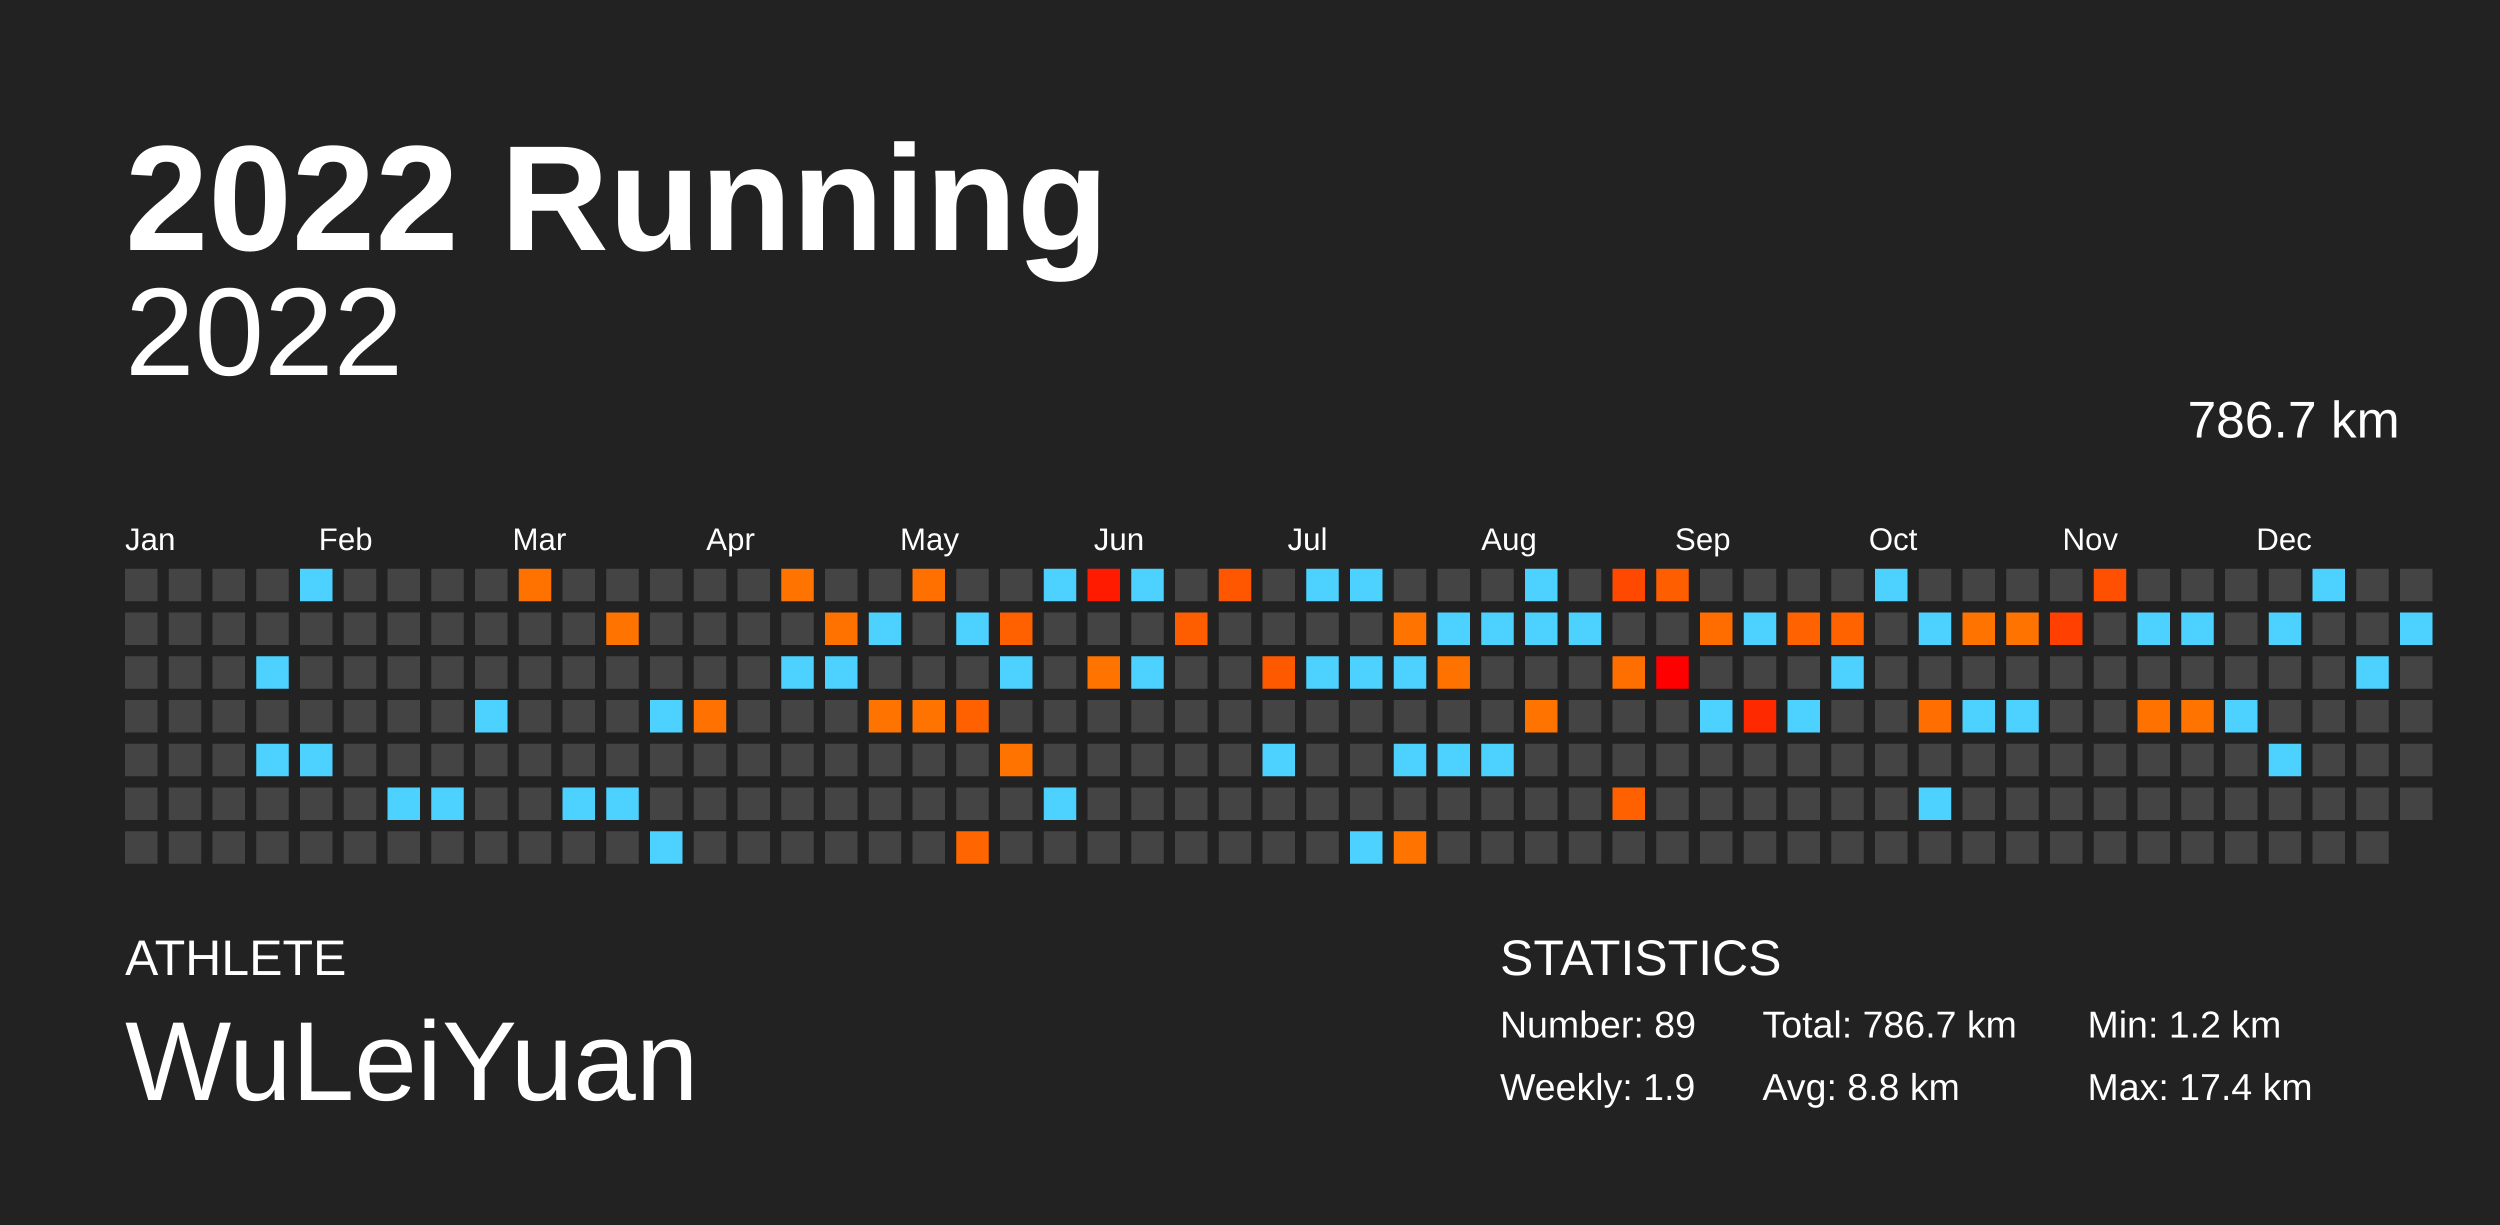
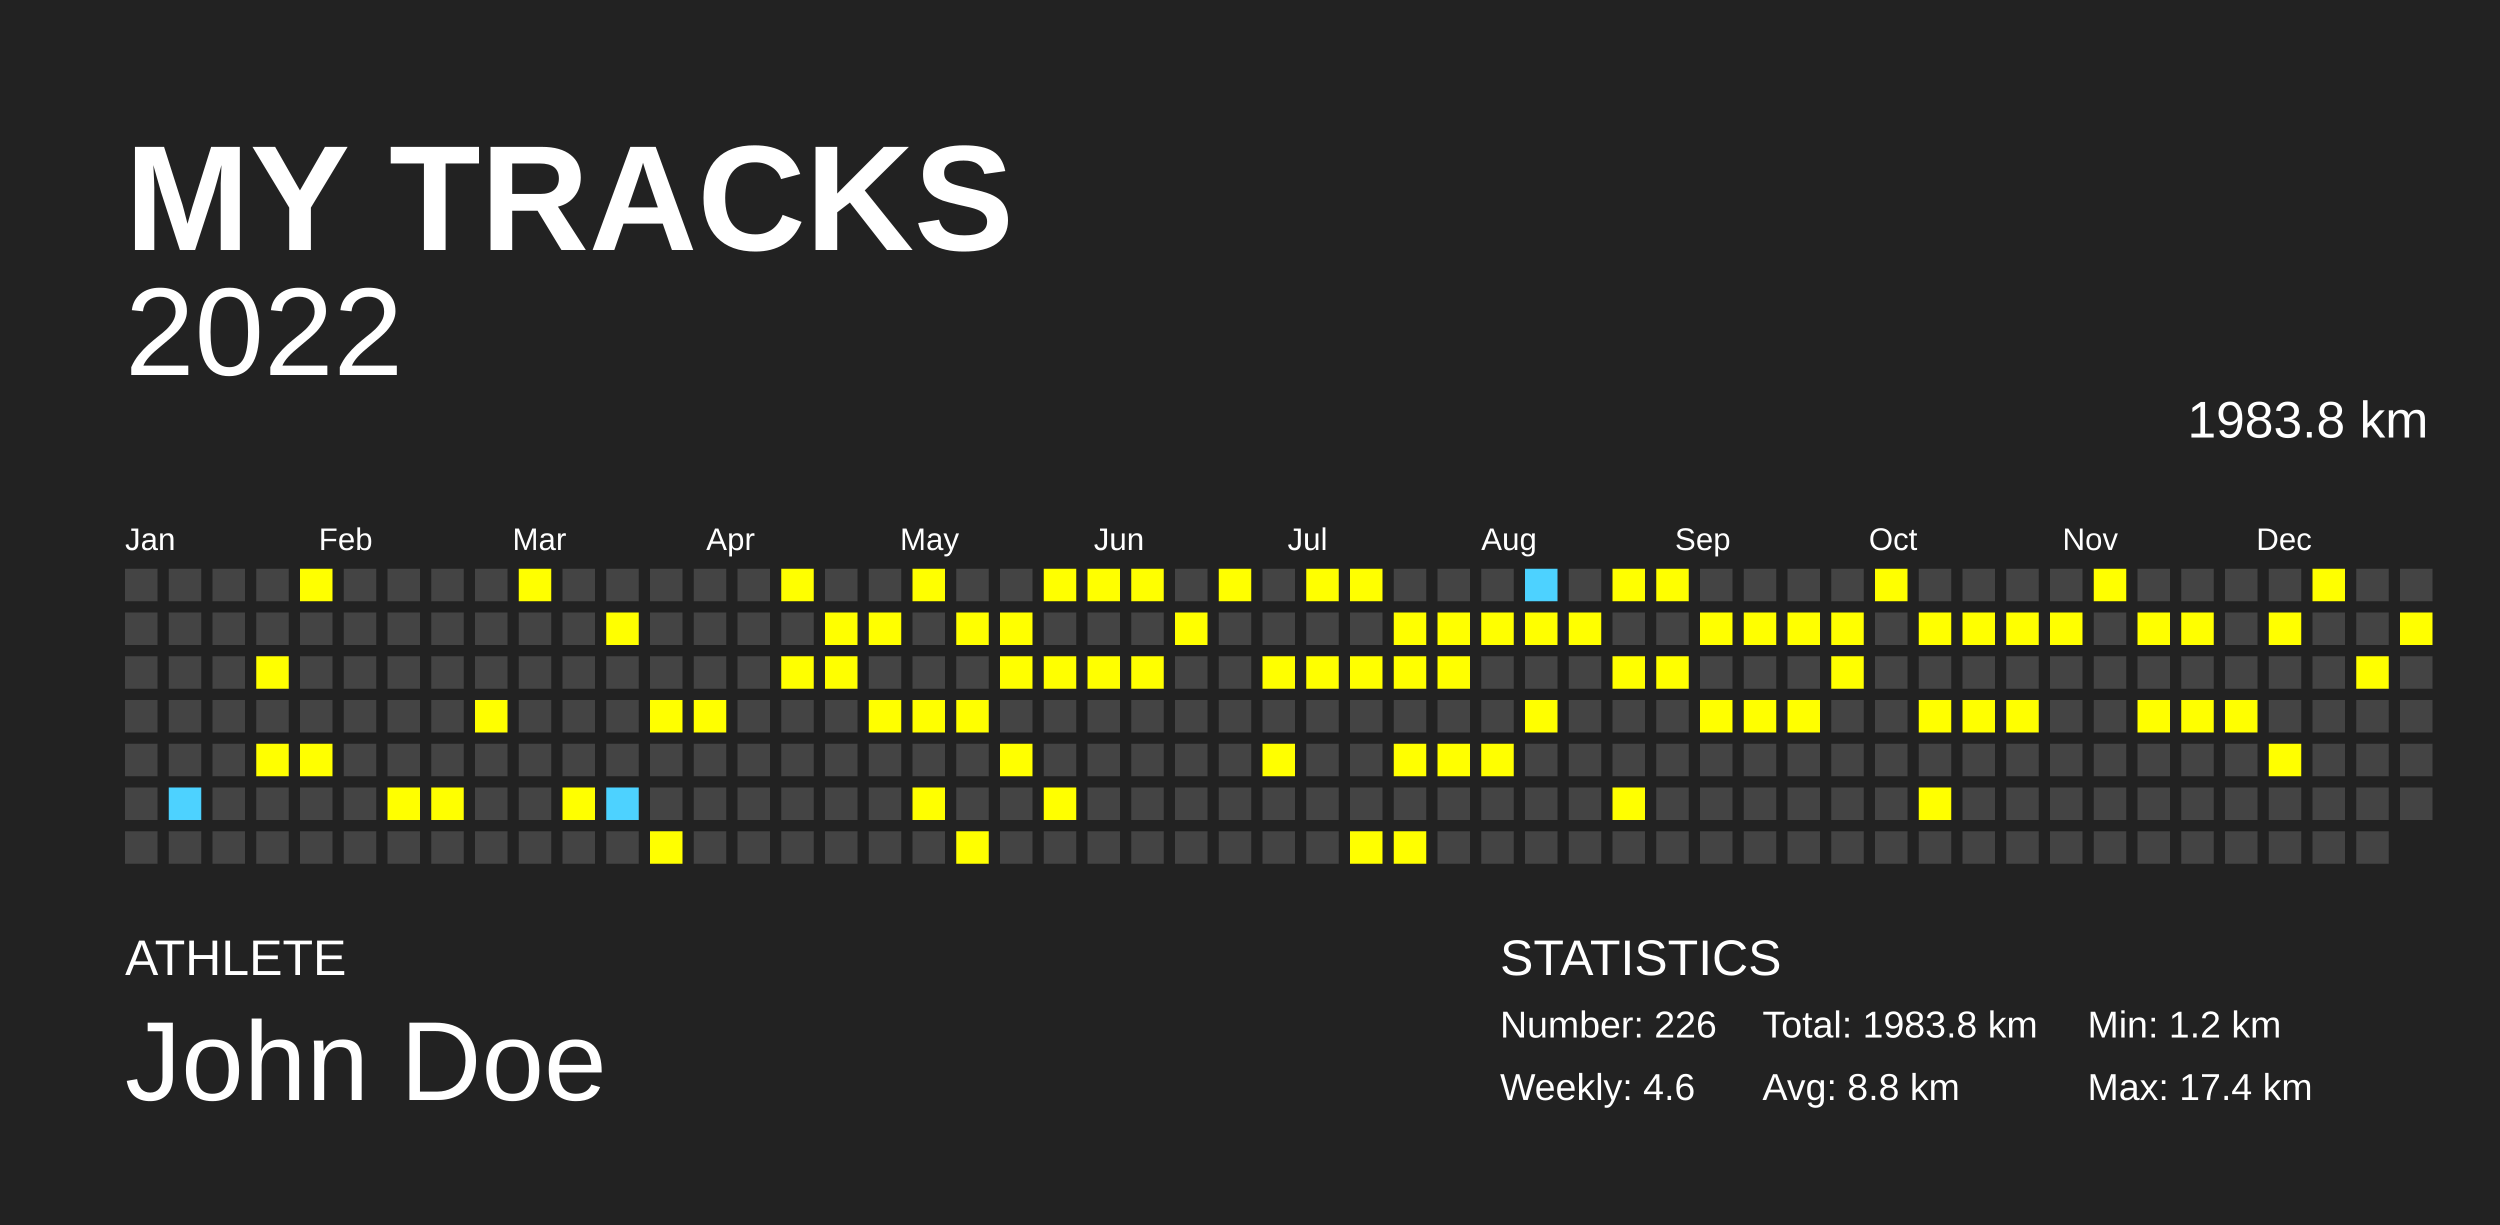
<svg xmlns="http://www.w3.org/2000/svg" baseProfile="full" height="98mm" version="1.1" viewBox="0,0,200,98" width="200mm">
  <defs />
  <rect fill="#222222" height="98" width="200" x="0" y="0" />
-   <text fill="#FFFFFF" style="font-size:12px; font-family:Arial; font-weight:bold;" x="10" y="20">2022 Running</text>
+   <text fill="#FFFFFF" style="font-size:12px; font-family:Arial; font-weight:bold;" x="10" y="20">MY TRACKS</text>
  <text fill="#FFFFFF" style="font-size:4px; font-family:Arial" x="10" y="78">ATHLETE</text>
-   <text fill="#FFFFFF" style="font-size:9px; font-family:Arial" x="10" y="88">WuLeiYuan</text>
+   <text fill="#FFFFFF" style="font-size:9px; font-family:Arial" x="10" y="88">John Doe</text>
  <text fill="#FFFFFF" style="font-size:4px; font-family:Arial" x="120" y="78">STATISTICS</text>
-   <text fill="#FFFFFF" style="font-size:3px; font-family:Arial" x="120" y="83">Number: 89</text>
-   <text fill="#FFFFFF" style="font-size:3px; font-family:Arial" x="120" y="88">Weekly: 1.9</text>
-   <text fill="#FFFFFF" style="font-size:3px; font-family:Arial" x="141" y="83">Total: 786.7 km</text>
+   <text fill="#FFFFFF" style="font-size:3px; font-family:Arial" x="120" y="83">Number: 226</text>
+   <text fill="#FFFFFF" style="font-size:3px; font-family:Arial" x="120" y="88">Weekly: 4.6</text>
+   <text fill="#FFFFFF" style="font-size:3px; font-family:Arial" x="141" y="83">Total: 1983.8 km</text>
  <text fill="#FFFFFF" style="font-size:3px; font-family:Arial" x="141" y="88">Avg: 8.8 km</text>
  <text fill="#FFFFFF" style="font-size:3px; font-family:Arial" x="167" y="83">Min: 1.2 km</text>
  <text fill="#FFFFFF" style="font-size:3px; font-family:Arial" x="167" y="88">Max: 17.4 km</text>
  <text alignment-baseline="hanging" fill="#FFFFFF" style="font-size:10.0px; font-family:Arial;" x="10" y="30">2022</text>
-   <text alignment-baseline="hanging" fill="#FFFFFF" style="font-size:4.125px; font-family:Arial;" x="175" y="35">786.7 km</text>
+   <text alignment-baseline="hanging" fill="#FFFFFF" style="font-size:4.125px; font-family:Arial;" x="175" y="35">1983.8 km</text>
  <text fill="#FFFFFF" style="font-size:2.5px; font-family:Arial" x="10.0" y="44">Jan</text>
  <text fill="#FFFFFF" style="font-size:2.5px; font-family:Arial" x="25.5" y="44">Feb</text>
  <text fill="#FFFFFF" style="font-size:2.5px; font-family:Arial" x="41.0" y="44">Mar</text>
  <text fill="#FFFFFF" style="font-size:2.5px; font-family:Arial" x="56.5" y="44">Apr</text>
  <text fill="#FFFFFF" style="font-size:2.5px; font-family:Arial" x="72.0" y="44">May</text>
  <text fill="#FFFFFF" style="font-size:2.5px; font-family:Arial" x="87.5" y="44">Jun</text>
  <text fill="#FFFFFF" style="font-size:2.5px; font-family:Arial" x="103.0" y="44">Jul</text>
  <text fill="#FFFFFF" style="font-size:2.5px; font-family:Arial" x="118.5" y="44">Aug</text>
  <text fill="#FFFFFF" style="font-size:2.5px; font-family:Arial" x="134.0" y="44">Sep</text>
  <text fill="#FFFFFF" style="font-size:2.5px; font-family:Arial" x="149.5" y="44">Oct</text>
  <text fill="#FFFFFF" style="font-size:2.5px; font-family:Arial" x="165.0" y="44">Nov</text>
  <text fill="#FFFFFF" style="font-size:2.5px; font-family:Arial" x="180.5" y="44">Dec</text>
  <rect fill="#444444" height="2.6" width="2.6" x="10.0" y="45.5" />
  <rect fill="#444444" height="2.6" width="2.6" x="10.0" y="49.0" />
  <rect fill="#444444" height="2.6" width="2.6" x="10.0" y="52.5" />
  <rect fill="#444444" height="2.6" width="2.6" x="10.0" y="56.0" />
  <rect fill="#444444" height="2.6" width="2.6" x="10.0" y="59.5" />
  <rect fill="#444444" height="2.6" width="2.6" x="10.0" y="63.0" />
  <rect fill="#444444" height="2.6" width="2.6" x="10.0" y="66.5" />
  <rect fill="#444444" height="2.6" width="2.6" x="13.5" y="45.5" />
  <rect fill="#444444" height="2.6" width="2.6" x="13.5" y="49.0" />
  <rect fill="#444444" height="2.6" width="2.6" x="13.5" y="52.5" />
  <rect fill="#444444" height="2.6" width="2.6" x="13.5" y="56.0" />
  <rect fill="#444444" height="2.6" width="2.6" x="13.5" y="59.5" />
-   <rect fill="#444444" height="2.6" width="2.6" x="13.5" y="63.0" />
+   <rect fill="#4dd2ff" height="2.6" width="2.6" x="13.5" y="63.0" />
  <rect fill="#444444" height="2.6" width="2.6" x="13.5" y="66.5" />
  <rect fill="#444444" height="2.6" width="2.6" x="17.0" y="45.5" />
  <rect fill="#444444" height="2.6" width="2.6" x="17.0" y="49.0" />
  <rect fill="#444444" height="2.6" width="2.6" x="17.0" y="52.5" />
  <rect fill="#444444" height="2.6" width="2.6" x="17.0" y="56.0" />
  <rect fill="#444444" height="2.6" width="2.6" x="17.0" y="59.5" />
  <rect fill="#444444" height="2.6" width="2.6" x="17.0" y="63.0" />
  <rect fill="#444444" height="2.6" width="2.6" x="17.0" y="66.5" />
  <rect fill="#444444" height="2.6" width="2.6" x="20.5" y="45.5" />
  <rect fill="#444444" height="2.6" width="2.6" x="20.5" y="49.0" />
-   <rect fill="#4dd2ff" height="2.6" width="2.6" x="20.5" y="52.5" />
+   <rect fill="#ffff00" height="2.6" width="2.6" x="20.5" y="52.5" />
  <rect fill="#444444" height="2.6" width="2.6" x="20.5" y="56.0" />
-   <rect fill="#4dd2ff" height="2.6" width="2.6" x="20.5" y="59.5" />
+   <rect fill="#ffff00" height="2.6" width="2.6" x="20.5" y="59.5" />
  <rect fill="#444444" height="2.6" width="2.6" x="20.5" y="63.0" />
  <rect fill="#444444" height="2.6" width="2.6" x="20.5" y="66.5" />
-   <rect fill="#4dd2ff" height="2.6" width="2.6" x="24.0" y="45.5" />
+   <rect fill="#ffff00" height="2.6" width="2.6" x="24.0" y="45.5" />
  <rect fill="#444444" height="2.6" width="2.6" x="24.0" y="49.0" />
  <rect fill="#444444" height="2.6" width="2.6" x="24.0" y="52.5" />
  <rect fill="#444444" height="2.6" width="2.6" x="24.0" y="56.0" />
-   <rect fill="#4dd2ff" height="2.6" width="2.6" x="24.0" y="59.5" />
+   <rect fill="#ffff00" height="2.6" width="2.6" x="24.0" y="59.5" />
  <rect fill="#444444" height="2.6" width="2.6" x="24.0" y="63.0" />
  <rect fill="#444444" height="2.6" width="2.6" x="24.0" y="66.5" />
  <rect fill="#444444" height="2.6" width="2.6" x="27.5" y="45.5" />
  <rect fill="#444444" height="2.6" width="2.6" x="27.5" y="49.0" />
  <rect fill="#444444" height="2.6" width="2.6" x="27.5" y="52.5" />
  <rect fill="#444444" height="2.6" width="2.6" x="27.5" y="56.0" />
  <rect fill="#444444" height="2.6" width="2.6" x="27.5" y="59.5" />
  <rect fill="#444444" height="2.6" width="2.6" x="27.5" y="63.0" />
  <rect fill="#444444" height="2.6" width="2.6" x="27.5" y="66.5" />
  <rect fill="#444444" height="2.6" width="2.6" x="31.0" y="45.5" />
  <rect fill="#444444" height="2.6" width="2.6" x="31.0" y="49.0" />
  <rect fill="#444444" height="2.6" width="2.6" x="31.0" y="52.5" />
  <rect fill="#444444" height="2.6" width="2.6" x="31.0" y="56.0" />
  <rect fill="#444444" height="2.6" width="2.6" x="31.0" y="59.5" />
-   <rect fill="#4dd2ff" height="2.6" width="2.6" x="31.0" y="63.0" />
+   <rect fill="#FFFF00" height="2.6" width="2.6" x="31.0" y="63.0" />
  <rect fill="#444444" height="2.6" width="2.6" x="31.0" y="66.5" />
  <rect fill="#444444" height="2.6" width="2.6" x="34.5" y="45.5" />
  <rect fill="#444444" height="2.6" width="2.6" x="34.5" y="49.0" />
  <rect fill="#444444" height="2.6" width="2.6" x="34.5" y="52.5" />
  <rect fill="#444444" height="2.6" width="2.6" x="34.5" y="56.0" />
  <rect fill="#444444" height="2.6" width="2.6" x="34.5" y="59.5" />
-   <rect fill="#4dd2ff" height="2.6" width="2.6" x="34.5" y="63.0" />
+   <rect fill="#ffff00" height="2.6" width="2.6" x="34.5" y="63.0" />
  <rect fill="#444444" height="2.6" width="2.6" x="34.5" y="66.5" />
  <rect fill="#444444" height="2.6" width="2.6" x="38.0" y="45.5" />
  <rect fill="#444444" height="2.6" width="2.6" x="38.0" y="49.0" />
  <rect fill="#444444" height="2.6" width="2.6" x="38.0" y="52.5" />
-   <rect fill="#4dd2ff" height="2.6" width="2.6" x="38.0" y="56.0" />
+   <rect fill="#ffff00" height="2.6" width="2.6" x="38.0" y="56.0" />
  <rect fill="#444444" height="2.6" width="2.6" x="38.0" y="59.5" />
  <rect fill="#444444" height="2.6" width="2.6" x="38.0" y="63.0" />
  <rect fill="#444444" height="2.6" width="2.6" x="38.0" y="66.5" />
-   <rect fill="#ff7200" height="2.6" width="2.6" x="41.5" y="45.5" />
+   <rect fill="#FFFF00" height="2.6" width="2.6" x="41.5" y="45.5" />
  <rect fill="#444444" height="2.6" width="2.6" x="41.5" y="49.0" />
  <rect fill="#444444" height="2.6" width="2.6" x="41.5" y="52.5" />
  <rect fill="#444444" height="2.6" width="2.6" x="41.5" y="56.0" />
  <rect fill="#444444" height="2.6" width="2.6" x="41.5" y="59.5" />
  <rect fill="#444444" height="2.6" width="2.6" x="41.5" y="63.0" />
  <rect fill="#444444" height="2.6" width="2.6" x="41.5" y="66.5" />
  <rect fill="#444444" height="2.6" width="2.6" x="45.0" y="45.5" />
  <rect fill="#444444" height="2.6" width="2.6" x="45.0" y="49.0" />
  <rect fill="#444444" height="2.6" width="2.6" x="45.0" y="52.5" />
  <rect fill="#444444" height="2.6" width="2.6" x="45.0" y="56.0" />
  <rect fill="#444444" height="2.6" width="2.6" x="45.0" y="59.5" />
-   <rect fill="#4dd2ff" height="2.6" width="2.6" x="45.0" y="63.0" />
+   <rect fill="#ffff00" height="2.6" width="2.6" x="45.0" y="63.0" />
  <rect fill="#444444" height="2.6" width="2.6" x="45.0" y="66.5" />
  <rect fill="#444444" height="2.6" width="2.6" x="48.5" y="45.5" />
-   <rect fill="#ff7400" height="2.6" width="2.6" x="48.5" y="49.0" />
+   <rect fill="#FFFF00" height="2.6" width="2.6" x="48.5" y="49.0" />
  <rect fill="#444444" height="2.6" width="2.6" x="48.5" y="52.5" />
  <rect fill="#444444" height="2.6" width="2.6" x="48.5" y="56.0" />
  <rect fill="#444444" height="2.6" width="2.6" x="48.5" y="59.5" />
  <rect fill="#4dd2ff" height="2.6" width="2.6" x="48.5" y="63.0" />
  <rect fill="#444444" height="2.6" width="2.6" x="48.5" y="66.5" />
  <rect fill="#444444" height="2.6" width="2.6" x="52.0" y="45.5" />
  <rect fill="#444444" height="2.6" width="2.6" x="52.0" y="49.0" />
  <rect fill="#444444" height="2.6" width="2.6" x="52.0" y="52.5" />
-   <rect fill="#4dd2ff" height="2.6" width="2.6" x="52.0" y="56.0" />
+   <rect fill="#ffff00" height="2.6" width="2.6" x="52.0" y="56.0" />
  <rect fill="#444444" height="2.6" width="2.6" x="52.0" y="59.5" />
  <rect fill="#444444" height="2.6" width="2.6" x="52.0" y="63.0" />
-   <rect fill="#4dd2ff" height="2.6" width="2.6" x="52.0" y="66.5" />
+   <rect fill="#ffff00" height="2.6" width="2.6" x="52.0" y="66.5" />
  <rect fill="#444444" height="2.6" width="2.6" x="55.5" y="45.5" />
  <rect fill="#444444" height="2.6" width="2.6" x="55.5" y="49.0" />
  <rect fill="#444444" height="2.6" width="2.6" x="55.5" y="52.5" />
-   <rect fill="#ff7100" height="2.6" width="2.6" x="55.5" y="56.0" />
+   <rect fill="#FFFF00" height="2.6" width="2.6" x="55.5" y="56.0" />
  <rect fill="#444444" height="2.6" width="2.6" x="55.5" y="59.5" />
  <rect fill="#444444" height="2.6" width="2.6" x="55.5" y="63.0" />
  <rect fill="#444444" height="2.6" width="2.6" x="55.5" y="66.5" />
  <rect fill="#444444" height="2.6" width="2.6" x="59.0" y="45.5" />
  <rect fill="#444444" height="2.6" width="2.6" x="59.0" y="49.0" />
  <rect fill="#444444" height="2.6" width="2.6" x="59.0" y="52.5" />
  <rect fill="#444444" height="2.6" width="2.6" x="59.0" y="56.0" />
  <rect fill="#444444" height="2.6" width="2.6" x="59.0" y="59.5" />
  <rect fill="#444444" height="2.6" width="2.6" x="59.0" y="63.0" />
  <rect fill="#444444" height="2.6" width="2.6" x="59.0" y="66.5" />
-   <rect fill="#ff7300" height="2.6" width="2.6" x="62.5" y="45.5" />
+   <rect fill="#FFFF00" height="2.6" width="2.6" x="62.5" y="45.5" />
  <rect fill="#444444" height="2.6" width="2.6" x="62.5" y="49.0" />
-   <rect fill="#4dd2ff" height="2.6" width="2.6" x="62.5" y="52.5" />
+   <rect fill="#ffff00" height="2.6" width="2.6" x="62.5" y="52.5" />
  <rect fill="#444444" height="2.6" width="2.6" x="62.5" y="56.0" />
  <rect fill="#444444" height="2.6" width="2.6" x="62.5" y="59.5" />
  <rect fill="#444444" height="2.6" width="2.6" x="62.5" y="63.0" />
  <rect fill="#444444" height="2.6" width="2.6" x="62.5" y="66.5" />
  <rect fill="#444444" height="2.6" width="2.6" x="66.0" y="45.5" />
-   <rect fill="#ff7200" height="2.6" width="2.6" x="66.0" y="49.0" />
-   <rect fill="#4dd2ff" height="2.6" width="2.6" x="66.0" y="52.5" />
+   <rect fill="#FFFF00" height="2.6" width="2.6" x="66.0" y="49.0" />
+   <rect fill="#ffff00" height="2.6" width="2.6" x="66.0" y="52.5" />
  <rect fill="#444444" height="2.6" width="2.6" x="66.0" y="56.0" />
  <rect fill="#444444" height="2.6" width="2.6" x="66.0" y="59.5" />
  <rect fill="#444444" height="2.6" width="2.6" x="66.0" y="63.0" />
  <rect fill="#444444" height="2.6" width="2.6" x="66.0" y="66.5" />
  <rect fill="#444444" height="2.6" width="2.6" x="69.5" y="45.5" />
-   <rect fill="#4dd2ff" height="2.6" width="2.6" x="69.5" y="49.0" />
+   <rect fill="#ffff00" height="2.6" width="2.6" x="69.5" y="49.0" />
  <rect fill="#444444" height="2.6" width="2.6" x="69.5" y="52.5" />
-   <rect fill="#ff7300" height="2.6" width="2.6" x="69.5" y="56.0" />
+   <rect fill="#FFFF00" height="2.6" width="2.6" x="69.5" y="56.0" />
  <rect fill="#444444" height="2.6" width="2.6" x="69.5" y="59.5" />
  <rect fill="#444444" height="2.6" width="2.6" x="69.5" y="63.0" />
  <rect fill="#444444" height="2.6" width="2.6" x="69.5" y="66.5" />
-   <rect fill="#ff7000" height="2.6" width="2.6" x="73.0" y="45.5" />
+   <rect fill="#FFFF00" height="2.6" width="2.6" x="73.0" y="45.5" />
  <rect fill="#444444" height="2.6" width="2.6" x="73.0" y="49.0" />
  <rect fill="#444444" height="2.6" width="2.6" x="73.0" y="52.5" />
-   <rect fill="#ff7400" height="2.6" width="2.6" x="73.0" y="56.0" />
+   <rect fill="#FFFF00" height="2.6" width="2.6" x="73.0" y="56.0" />
  <rect fill="#444444" height="2.6" width="2.6" x="73.0" y="59.5" />
-   <rect fill="#444444" height="2.6" width="2.6" x="73.0" y="63.0" />
+   <rect fill="#ffff00" height="2.6" width="2.6" x="73.0" y="63.0" />
  <rect fill="#444444" height="2.6" width="2.6" x="73.0" y="66.5" />
  <rect fill="#444444" height="2.6" width="2.6" x="76.5" y="45.5" />
-   <rect fill="#4dd2ff" height="2.6" width="2.6" x="76.5" y="49.0" />
+   <rect fill="#ffff00" height="2.6" width="2.6" x="76.5" y="49.0" />
  <rect fill="#444444" height="2.6" width="2.6" x="76.5" y="52.5" />
-   <rect fill="#ff6100" height="2.6" width="2.6" x="76.5" y="56.0" />
+   <rect fill="#FFFF00" height="2.6" width="2.6" x="76.5" y="56.0" />
  <rect fill="#444444" height="2.6" width="2.6" x="76.5" y="59.5" />
  <rect fill="#444444" height="2.6" width="2.6" x="76.5" y="63.0" />
-   <rect fill="#ff6500" height="2.6" width="2.6" x="76.5" y="66.5" />
+   <rect fill="#FFFF00" height="2.6" width="2.6" x="76.5" y="66.5" />
  <rect fill="#444444" height="2.6" width="2.6" x="80.0" y="45.5" />
-   <rect fill="#ff6000" height="2.6" width="2.6" x="80.0" y="49.0" />
-   <rect fill="#4dd2ff" height="2.6" width="2.6" x="80.0" y="52.5" />
+   <rect fill="#FFFF00" height="2.6" width="2.6" x="80.0" y="49.0" />
+   <rect fill="#ffff00" height="2.6" width="2.6" x="80.0" y="52.5" />
  <rect fill="#444444" height="2.6" width="2.6" x="80.0" y="56.0" />
-   <rect fill="#ff7400" height="2.6" width="2.6" x="80.0" y="59.5" />
+   <rect fill="#FFFF00" height="2.6" width="2.6" x="80.0" y="59.5" />
  <rect fill="#444444" height="2.6" width="2.6" x="80.0" y="63.0" />
  <rect fill="#444444" height="2.6" width="2.6" x="80.0" y="66.5" />
-   <rect fill="#4dd2ff" height="2.6" width="2.6" x="83.5" y="45.5" />
+   <rect fill="#ffff00" height="2.6" width="2.6" x="83.5" y="45.5" />
  <rect fill="#444444" height="2.6" width="2.6" x="83.5" y="49.0" />
-   <rect fill="#444444" height="2.6" width="2.6" x="83.5" y="52.5" />
+   <rect fill="#ffff00" height="2.6" width="2.6" x="83.5" y="52.5" />
  <rect fill="#444444" height="2.6" width="2.6" x="83.5" y="56.0" />
  <rect fill="#444444" height="2.6" width="2.6" x="83.5" y="59.5" />
-   <rect fill="#4dd2ff" height="2.6" width="2.6" x="83.5" y="63.0" />
+   <rect fill="#ffff00" height="2.6" width="2.6" x="83.5" y="63.0" />
  <rect fill="#444444" height="2.6" width="2.6" x="83.5" y="66.5" />
-   <rect fill="#ff1b00" height="2.6" width="2.6" x="87.0" y="45.5" />
+   <rect fill="#FFFF00" height="2.6" width="2.6" x="87.0" y="45.5" />
  <rect fill="#444444" height="2.6" width="2.6" x="87.0" y="49.0" />
-   <rect fill="#ff7400" height="2.6" width="2.6" x="87.0" y="52.5" />
+   <rect fill="#FFFF00" height="2.6" width="2.6" x="87.0" y="52.5" />
  <rect fill="#444444" height="2.6" width="2.6" x="87.0" y="56.0" />
  <rect fill="#444444" height="2.6" width="2.6" x="87.0" y="59.5" />
  <rect fill="#444444" height="2.6" width="2.6" x="87.0" y="63.0" />
  <rect fill="#444444" height="2.6" width="2.6" x="87.0" y="66.5" />
-   <rect fill="#4dd2ff" height="2.6" width="2.6" x="90.5" y="45.5" />
+   <rect fill="#ffff00" height="2.6" width="2.6" x="90.5" y="45.5" />
  <rect fill="#444444" height="2.6" width="2.6" x="90.5" y="49.0" />
-   <rect fill="#4dd2ff" height="2.6" width="2.6" x="90.5" y="52.5" />
+   <rect fill="#ffff00" height="2.6" width="2.6" x="90.5" y="52.5" />
  <rect fill="#444444" height="2.6" width="2.6" x="90.5" y="56.0" />
  <rect fill="#444444" height="2.6" width="2.6" x="90.5" y="59.5" />
  <rect fill="#444444" height="2.6" width="2.6" x="90.5" y="63.0" />
  <rect fill="#444444" height="2.6" width="2.6" x="90.5" y="66.5" />
  <rect fill="#444444" height="2.6" width="2.6" x="94.0" y="45.5" />
-   <rect fill="#ff5e00" height="2.6" width="2.6" x="94.0" y="49.0" />
+   <rect fill="#FFFF00" height="2.6" width="2.6" x="94.0" y="49.0" />
  <rect fill="#444444" height="2.6" width="2.6" x="94.0" y="52.5" />
  <rect fill="#444444" height="2.6" width="2.6" x="94.0" y="56.0" />
  <rect fill="#444444" height="2.6" width="2.6" x="94.0" y="59.5" />
  <rect fill="#444444" height="2.6" width="2.6" x="94.0" y="63.0" />
  <rect fill="#444444" height="2.6" width="2.6" x="94.0" y="66.5" />
-   <rect fill="#ff5700" height="2.6" width="2.6" x="97.5" y="45.5" />
+   <rect fill="#FFFF00" height="2.6" width="2.6" x="97.5" y="45.5" />
  <rect fill="#444444" height="2.6" width="2.6" x="97.5" y="49.0" />
  <rect fill="#444444" height="2.6" width="2.6" x="97.5" y="52.5" />
  <rect fill="#444444" height="2.6" width="2.6" x="97.5" y="56.0" />
  <rect fill="#444444" height="2.6" width="2.6" x="97.5" y="59.5" />
  <rect fill="#444444" height="2.6" width="2.6" x="97.5" y="63.0" />
  <rect fill="#444444" height="2.6" width="2.6" x="97.5" y="66.5" />
  <rect fill="#444444" height="2.6" width="2.6" x="101.0" y="45.5" />
  <rect fill="#444444" height="2.6" width="2.6" x="101.0" y="49.0" />
-   <rect fill="#ff5900" height="2.6" width="2.6" x="101.0" y="52.5" />
+   <rect fill="#FFFF00" height="2.6" width="2.6" x="101.0" y="52.5" />
  <rect fill="#444444" height="2.6" width="2.6" x="101.0" y="56.0" />
-   <rect fill="#4dd2ff" height="2.6" width="2.6" x="101.0" y="59.5" />
+   <rect fill="#FFFF00" height="2.6" width="2.6" x="101.0" y="59.5" />
  <rect fill="#444444" height="2.6" width="2.6" x="101.0" y="63.0" />
  <rect fill="#444444" height="2.6" width="2.6" x="101.0" y="66.5" />
-   <rect fill="#4dd2ff" height="2.6" width="2.6" x="104.5" y="45.5" />
+   <rect fill="#FFFF00" height="2.6" width="2.6" x="104.5" y="45.5" />
  <rect fill="#444444" height="2.6" width="2.6" x="104.5" y="49.0" />
-   <rect fill="#4dd2ff" height="2.6" width="2.6" x="104.5" y="52.5" />
+   <rect fill="#ffff00" height="2.6" width="2.6" x="104.5" y="52.5" />
  <rect fill="#444444" height="2.6" width="2.6" x="104.5" y="56.0" />
  <rect fill="#444444" height="2.6" width="2.6" x="104.5" y="59.5" />
  <rect fill="#444444" height="2.6" width="2.6" x="104.5" y="63.0" />
  <rect fill="#444444" height="2.6" width="2.6" x="104.5" y="66.5" />
-   <rect fill="#4dd2ff" height="2.6" width="2.6" x="108.0" y="45.5" />
+   <rect fill="#ffff00" height="2.6" width="2.6" x="108.0" y="45.5" />
  <rect fill="#444444" height="2.6" width="2.6" x="108.0" y="49.0" />
-   <rect fill="#4dd2ff" height="2.6" width="2.6" x="108.0" y="52.5" />
+   <rect fill="#FFFF00" height="2.6" width="2.6" x="108.0" y="52.5" />
  <rect fill="#444444" height="2.6" width="2.6" x="108.0" y="56.0" />
  <rect fill="#444444" height="2.6" width="2.6" x="108.0" y="59.5" />
  <rect fill="#444444" height="2.6" width="2.6" x="108.0" y="63.0" />
-   <rect fill="#4dd2ff" height="2.6" width="2.6" x="108.0" y="66.5" />
+   <rect fill="#ffff00" height="2.6" width="2.6" x="108.0" y="66.5" />
  <rect fill="#444444" height="2.6" width="2.6" x="111.5" y="45.5" />
-   <rect fill="#ff7300" height="2.6" width="2.6" x="111.5" y="49.0" />
-   <rect fill="#4dd2ff" height="2.6" width="2.6" x="111.5" y="52.5" />
+   <rect fill="#FFFF00" height="2.6" width="2.6" x="111.5" y="49.0" />
+   <rect fill="#FFFF00" height="2.6" width="2.6" x="111.5" y="52.5" />
  <rect fill="#444444" height="2.6" width="2.6" x="111.5" y="56.0" />
-   <rect fill="#4dd2ff" height="2.6" width="2.6" x="111.5" y="59.5" />
+   <rect fill="#ffff00" height="2.6" width="2.6" x="111.5" y="59.5" />
  <rect fill="#444444" height="2.6" width="2.6" x="111.5" y="63.0" />
-   <rect fill="#ff7300" height="2.6" width="2.6" x="111.5" y="66.5" />
+   <rect fill="#FFFF00" height="2.6" width="2.6" x="111.5" y="66.5" />
  <rect fill="#444444" height="2.6" width="2.6" x="115.0" y="45.5" />
-   <rect fill="#4dd2ff" height="2.6" width="2.6" x="115.0" y="49.0" />
-   <rect fill="#ff7200" height="2.6" width="2.6" x="115.0" y="52.5" />
+   <rect fill="#ffff00" height="2.6" width="2.6" x="115.0" y="49.0" />
+   <rect fill="#FFFF00" height="2.6" width="2.6" x="115.0" y="52.5" />
  <rect fill="#444444" height="2.6" width="2.6" x="115.0" y="56.0" />
-   <rect fill="#4dd2ff" height="2.6" width="2.6" x="115.0" y="59.5" />
+   <rect fill="#ffff00" height="2.6" width="2.6" x="115.0" y="59.5" />
  <rect fill="#444444" height="2.6" width="2.6" x="115.0" y="63.0" />
  <rect fill="#444444" height="2.6" width="2.6" x="115.0" y="66.5" />
  <rect fill="#444444" height="2.6" width="2.6" x="118.5" y="45.5" />
-   <rect fill="#4dd2ff" height="2.6" width="2.6" x="118.5" y="49.0" />
+   <rect fill="#ffff00" height="2.6" width="2.6" x="118.5" y="49.0" />
  <rect fill="#444444" height="2.6" width="2.6" x="118.5" y="52.5" />
  <rect fill="#444444" height="2.6" width="2.6" x="118.5" y="56.0" />
-   <rect fill="#4dd2ff" height="2.6" width="2.6" x="118.5" y="59.5" />
+   <rect fill="#FFFF00" height="2.6" width="2.6" x="118.5" y="59.5" />
  <rect fill="#444444" height="2.6" width="2.6" x="118.5" y="63.0" />
  <rect fill="#444444" height="2.6" width="2.6" x="118.5" y="66.5" />
  <rect fill="#4dd2ff" height="2.6" width="2.6" x="122.0" y="45.5" />
-   <rect fill="#4dd2ff" height="2.6" width="2.6" x="122.0" y="49.0" />
+   <rect fill="#ffff00" height="2.6" width="2.6" x="122.0" y="49.0" />
  <rect fill="#444444" height="2.6" width="2.6" x="122.0" y="52.5" />
-   <rect fill="#ff7400" height="2.6" width="2.6" x="122.0" y="56.0" />
+   <rect fill="#FFFF00" height="2.6" width="2.6" x="122.0" y="56.0" />
  <rect fill="#444444" height="2.6" width="2.6" x="122.0" y="59.5" />
  <rect fill="#444444" height="2.6" width="2.6" x="122.0" y="63.0" />
  <rect fill="#444444" height="2.6" width="2.6" x="122.0" y="66.5" />
  <rect fill="#444444" height="2.6" width="2.6" x="125.5" y="45.5" />
-   <rect fill="#4dd2ff" height="2.6" width="2.6" x="125.5" y="49.0" />
+   <rect fill="#ffff00" height="2.6" width="2.6" x="125.5" y="49.0" />
  <rect fill="#444444" height="2.6" width="2.6" x="125.5" y="52.5" />
  <rect fill="#444444" height="2.6" width="2.6" x="125.5" y="56.0" />
  <rect fill="#444444" height="2.6" width="2.6" x="125.5" y="59.5" />
  <rect fill="#444444" height="2.6" width="2.6" x="125.5" y="63.0" />
  <rect fill="#444444" height="2.6" width="2.6" x="125.5" y="66.5" />
-   <rect fill="#ff4900" height="2.6" width="2.6" x="129.0" y="45.5" />
+   <rect fill="#FFFF00" height="2.6" width="2.6" x="129.0" y="45.5" />
  <rect fill="#444444" height="2.6" width="2.6" x="129.0" y="49.0" />
-   <rect fill="#ff6f00" height="2.6" width="2.6" x="129.0" y="52.5" />
+   <rect fill="#FFFF00" height="2.6" width="2.6" x="129.0" y="52.5" />
  <rect fill="#444444" height="2.6" width="2.6" x="129.0" y="56.0" />
  <rect fill="#444444" height="2.6" width="2.6" x="129.0" y="59.5" />
-   <rect fill="#ff6000" height="2.6" width="2.6" x="129.0" y="63.0" />
+   <rect fill="#FFFF00" height="2.6" width="2.6" x="129.0" y="63.0" />
  <rect fill="#444444" height="2.6" width="2.6" x="129.0" y="66.5" />
-   <rect fill="#ff5e00" height="2.6" width="2.6" x="132.5" y="45.5" />
+   <rect fill="#FFFF00" height="2.6" width="2.6" x="132.5" y="45.5" />
  <rect fill="#444444" height="2.6" width="2.6" x="132.5" y="49.0" />
-   <rect fill="#ff0000" height="2.6" width="2.6" x="132.5" y="52.5" />
+   <rect fill="#FFFF00" height="2.6" width="2.6" x="132.5" y="52.5" />
  <rect fill="#444444" height="2.6" width="2.6" x="132.5" y="56.0" />
  <rect fill="#444444" height="2.6" width="2.6" x="132.5" y="59.5" />
  <rect fill="#444444" height="2.6" width="2.6" x="132.5" y="63.0" />
  <rect fill="#444444" height="2.6" width="2.6" x="132.5" y="66.5" />
  <rect fill="#444444" height="2.6" width="2.6" x="136.0" y="45.5" />
-   <rect fill="#ff6c00" height="2.6" width="2.6" x="136.0" y="49.0" />
+   <rect fill="#FFFF00" height="2.6" width="2.6" x="136.0" y="49.0" />
  <rect fill="#444444" height="2.6" width="2.6" x="136.0" y="52.5" />
-   <rect fill="#4dd2ff" height="2.6" width="2.6" x="136.0" y="56.0" />
+   <rect fill="#FFFF00" height="2.6" width="2.6" x="136.0" y="56.0" />
  <rect fill="#444444" height="2.6" width="2.6" x="136.0" y="59.5" />
  <rect fill="#444444" height="2.6" width="2.6" x="136.0" y="63.0" />
  <rect fill="#444444" height="2.6" width="2.6" x="136.0" y="66.5" />
  <rect fill="#444444" height="2.6" width="2.6" x="139.5" y="45.5" />
-   <rect fill="#4dd2ff" height="2.6" width="2.6" x="139.5" y="49.0" />
+   <rect fill="#FFFF00" height="2.6" width="2.6" x="139.5" y="49.0" />
  <rect fill="#444444" height="2.6" width="2.6" x="139.5" y="52.5" />
-   <rect fill="#ff2900" height="2.6" width="2.6" x="139.5" y="56.0" />
+   <rect fill="#FFFF00" height="2.6" width="2.6" x="139.5" y="56.0" />
  <rect fill="#444444" height="2.6" width="2.6" x="139.5" y="59.5" />
  <rect fill="#444444" height="2.6" width="2.6" x="139.5" y="63.0" />
  <rect fill="#444444" height="2.6" width="2.6" x="139.5" y="66.5" />
  <rect fill="#444444" height="2.6" width="2.6" x="143.0" y="45.5" />
-   <rect fill="#ff6200" height="2.6" width="2.6" x="143.0" y="49.0" />
+   <rect fill="#FFFF00" height="2.6" width="2.6" x="143.0" y="49.0" />
  <rect fill="#444444" height="2.6" width="2.6" x="143.0" y="52.5" />
-   <rect fill="#4dd2ff" height="2.6" width="2.6" x="143.0" y="56.0" />
+   <rect fill="#FFFF00" height="2.6" width="2.6" x="143.0" y="56.0" />
  <rect fill="#444444" height="2.6" width="2.6" x="143.0" y="59.5" />
  <rect fill="#444444" height="2.6" width="2.6" x="143.0" y="63.0" />
  <rect fill="#444444" height="2.6" width="2.6" x="143.0" y="66.5" />
  <rect fill="#444444" height="2.6" width="2.6" x="146.5" y="45.5" />
-   <rect fill="#ff6300" height="2.6" width="2.6" x="146.5" y="49.0" />
-   <rect fill="#4dd2ff" height="2.6" width="2.6" x="146.5" y="52.5" />
+   <rect fill="#FFFF00" height="2.6" width="2.6" x="146.5" y="49.0" />
+   <rect fill="#FFFF00" height="2.6" width="2.6" x="146.5" y="52.5" />
  <rect fill="#444444" height="2.6" width="2.6" x="146.5" y="56.0" />
  <rect fill="#444444" height="2.6" width="2.6" x="146.5" y="59.5" />
  <rect fill="#444444" height="2.6" width="2.6" x="146.5" y="63.0" />
  <rect fill="#444444" height="2.6" width="2.6" x="146.5" y="66.5" />
-   <rect fill="#4dd2ff" height="2.6" width="2.6" x="150.0" y="45.5" />
+   <rect fill="#FFFF00" height="2.6" width="2.6" x="150.0" y="45.5" />
  <rect fill="#444444" height="2.6" width="2.6" x="150.0" y="49.0" />
  <rect fill="#444444" height="2.6" width="2.6" x="150.0" y="52.5" />
  <rect fill="#444444" height="2.6" width="2.6" x="150.0" y="56.0" />
  <rect fill="#444444" height="2.6" width="2.6" x="150.0" y="59.5" />
  <rect fill="#444444" height="2.6" width="2.6" x="150.0" y="63.0" />
  <rect fill="#444444" height="2.6" width="2.6" x="150.0" y="66.5" />
  <rect fill="#444444" height="2.6" width="2.6" x="153.5" y="45.5" />
-   <rect fill="#4dd2ff" height="2.6" width="2.6" x="153.5" y="49.0" />
+   <rect fill="#FFFF00" height="2.6" width="2.6" x="153.5" y="49.0" />
  <rect fill="#444444" height="2.6" width="2.6" x="153.5" y="52.5" />
-   <rect fill="#ff6e00" height="2.6" width="2.6" x="153.5" y="56.0" />
+   <rect fill="#FFFF00" height="2.6" width="2.6" x="153.5" y="56.0" />
  <rect fill="#444444" height="2.6" width="2.6" x="153.5" y="59.5" />
-   <rect fill="#4dd2ff" height="2.6" width="2.6" x="153.5" y="63.0" />
+   <rect fill="#ffff00" height="2.6" width="2.6" x="153.5" y="63.0" />
  <rect fill="#444444" height="2.6" width="2.6" x="153.5" y="66.5" />
  <rect fill="#444444" height="2.6" width="2.6" x="157.0" y="45.5" />
-   <rect fill="#ff7300" height="2.6" width="2.6" x="157.0" y="49.0" />
+   <rect fill="#FFFF00" height="2.6" width="2.6" x="157.0" y="49.0" />
  <rect fill="#444444" height="2.6" width="2.6" x="157.0" y="52.5" />
-   <rect fill="#4dd2ff" height="2.6" width="2.6" x="157.0" y="56.0" />
+   <rect fill="#FFFF00" height="2.6" width="2.6" x="157.0" y="56.0" />
  <rect fill="#444444" height="2.6" width="2.6" x="157.0" y="59.5" />
  <rect fill="#444444" height="2.6" width="2.6" x="157.0" y="63.0" />
  <rect fill="#444444" height="2.6" width="2.6" x="157.0" y="66.5" />
  <rect fill="#444444" height="2.6" width="2.6" x="160.5" y="45.5" />
-   <rect fill="#ff7400" height="2.6" width="2.6" x="160.5" y="49.0" />
+   <rect fill="#FFFF00" height="2.6" width="2.6" x="160.5" y="49.0" />
  <rect fill="#444444" height="2.6" width="2.6" x="160.5" y="52.5" />
-   <rect fill="#4dd2ff" height="2.6" width="2.6" x="160.5" y="56.0" />
+   <rect fill="#FFFF00" height="2.6" width="2.6" x="160.5" y="56.0" />
  <rect fill="#444444" height="2.6" width="2.6" x="160.5" y="59.5" />
  <rect fill="#444444" height="2.6" width="2.6" x="160.5" y="63.0" />
  <rect fill="#444444" height="2.6" width="2.6" x="160.5" y="66.5" />
  <rect fill="#444444" height="2.6" width="2.6" x="164.0" y="45.5" />
-   <rect fill="#ff4000" height="2.6" width="2.6" x="164.0" y="49.0" />
+   <rect fill="#FFFF00" height="2.6" width="2.6" x="164.0" y="49.0" />
  <rect fill="#444444" height="2.6" width="2.6" x="164.0" y="52.5" />
  <rect fill="#444444" height="2.6" width="2.6" x="164.0" y="56.0" />
  <rect fill="#444444" height="2.6" width="2.6" x="164.0" y="59.5" />
  <rect fill="#444444" height="2.6" width="2.6" x="164.0" y="63.0" />
  <rect fill="#444444" height="2.6" width="2.6" x="164.0" y="66.5" />
-   <rect fill="#ff4f00" height="2.6" width="2.6" x="167.5" y="45.5" />
+   <rect fill="#FFFF00" height="2.6" width="2.6" x="167.5" y="45.5" />
  <rect fill="#444444" height="2.6" width="2.6" x="167.5" y="49.0" />
  <rect fill="#444444" height="2.6" width="2.6" x="167.5" y="52.5" />
  <rect fill="#444444" height="2.6" width="2.6" x="167.5" y="56.0" />
  <rect fill="#444444" height="2.6" width="2.6" x="167.5" y="59.5" />
  <rect fill="#444444" height="2.6" width="2.6" x="167.5" y="63.0" />
  <rect fill="#444444" height="2.6" width="2.6" x="167.5" y="66.5" />
  <rect fill="#444444" height="2.6" width="2.6" x="171.0" y="45.5" />
-   <rect fill="#4dd2ff" height="2.6" width="2.6" x="171.0" y="49.0" />
+   <rect fill="#FFFF00" height="2.6" width="2.6" x="171.0" y="49.0" />
  <rect fill="#444444" height="2.6" width="2.6" x="171.0" y="52.5" />
-   <rect fill="#ff7200" height="2.6" width="2.6" x="171.0" y="56.0" />
+   <rect fill="#FFFF00" height="2.6" width="2.6" x="171.0" y="56.0" />
  <rect fill="#444444" height="2.6" width="2.6" x="171.0" y="59.5" />
  <rect fill="#444444" height="2.6" width="2.6" x="171.0" y="63.0" />
  <rect fill="#444444" height="2.6" width="2.6" x="171.0" y="66.5" />
  <rect fill="#444444" height="2.6" width="2.6" x="174.5" y="45.5" />
-   <rect fill="#4dd2ff" height="2.6" width="2.6" x="174.5" y="49.0" />
+   <rect fill="#FFFF00" height="2.6" width="2.6" x="174.5" y="49.0" />
  <rect fill="#444444" height="2.6" width="2.6" x="174.5" y="52.5" />
-   <rect fill="#ff7400" height="2.6" width="2.6" x="174.5" y="56.0" />
+   <rect fill="#FFFF00" height="2.6" width="2.6" x="174.5" y="56.0" />
  <rect fill="#444444" height="2.6" width="2.6" x="174.5" y="59.5" />
  <rect fill="#444444" height="2.6" width="2.6" x="174.5" y="63.0" />
  <rect fill="#444444" height="2.6" width="2.6" x="174.5" y="66.5" />
  <rect fill="#444444" height="2.6" width="2.6" x="178.0" y="45.5" />
  <rect fill="#444444" height="2.6" width="2.6" x="178.0" y="49.0" />
  <rect fill="#444444" height="2.6" width="2.6" x="178.0" y="52.5" />
-   <rect fill="#4dd2ff" height="2.6" width="2.6" x="178.0" y="56.0" />
+   <rect fill="#ffff00" height="2.6" width="2.6" x="178.0" y="56.0" />
  <rect fill="#444444" height="2.6" width="2.6" x="178.0" y="59.5" />
  <rect fill="#444444" height="2.6" width="2.6" x="178.0" y="63.0" />
  <rect fill="#444444" height="2.6" width="2.6" x="178.0" y="66.5" />
  <rect fill="#444444" height="2.6" width="2.6" x="181.5" y="45.5" />
-   <rect fill="#4dd2ff" height="2.6" width="2.6" x="181.5" y="49.0" />
+   <rect fill="#FFFF00" height="2.6" width="2.6" x="181.5" y="49.0" />
  <rect fill="#444444" height="2.6" width="2.6" x="181.5" y="52.5" />
  <rect fill="#444444" height="2.6" width="2.6" x="181.5" y="56.0" />
-   <rect fill="#4dd2ff" height="2.6" width="2.6" x="181.5" y="59.5" />
+   <rect fill="#FFFF00" height="2.6" width="2.6" x="181.5" y="59.5" />
  <rect fill="#444444" height="2.6" width="2.6" x="181.5" y="63.0" />
  <rect fill="#444444" height="2.6" width="2.6" x="181.5" y="66.5" />
-   <rect fill="#4dd2ff" height="2.6" width="2.6" x="185.0" y="45.5" />
+   <rect fill="#FFFF00" height="2.6" width="2.6" x="185.0" y="45.5" />
  <rect fill="#444444" height="2.6" width="2.6" x="185.0" y="49.0" />
  <rect fill="#444444" height="2.6" width="2.6" x="185.0" y="52.5" />
  <rect fill="#444444" height="2.6" width="2.6" x="185.0" y="56.0" />
  <rect fill="#444444" height="2.6" width="2.6" x="185.0" y="59.5" />
  <rect fill="#444444" height="2.6" width="2.6" x="185.0" y="63.0" />
  <rect fill="#444444" height="2.6" width="2.6" x="185.0" y="66.5" />
  <rect fill="#444444" height="2.6" width="2.6" x="188.5" y="45.5" />
  <rect fill="#444444" height="2.6" width="2.6" x="188.5" y="49.0" />
-   <rect fill="#4dd2ff" height="2.6" width="2.6" x="188.5" y="52.5" />
+   <rect fill="#FFFF00" height="2.6" width="2.6" x="188.5" y="52.5" />
  <rect fill="#444444" height="2.6" width="2.6" x="188.5" y="56.0" />
  <rect fill="#444444" height="2.6" width="2.6" x="188.5" y="59.5" />
  <rect fill="#444444" height="2.6" width="2.6" x="188.5" y="63.0" />
  <rect fill="#444444" height="2.6" width="2.6" x="188.5" y="66.5" />
  <rect fill="#444444" height="2.6" width="2.6" x="192.0" y="45.5" />
-   <rect fill="#4dd2ff" height="2.6" width="2.6" x="192.0" y="49.0" />
+   <rect fill="#ffff00" height="2.6" width="2.6" x="192.0" y="49.0" />
  <rect fill="#444444" height="2.6" width="2.6" x="192.0" y="52.5" />
  <rect fill="#444444" height="2.6" width="2.6" x="192.0" y="56.0" />
  <rect fill="#444444" height="2.6" width="2.6" x="192.0" y="59.5" />
  <rect fill="#444444" height="2.6" width="2.6" x="192.0" y="63.0" />
</svg>
